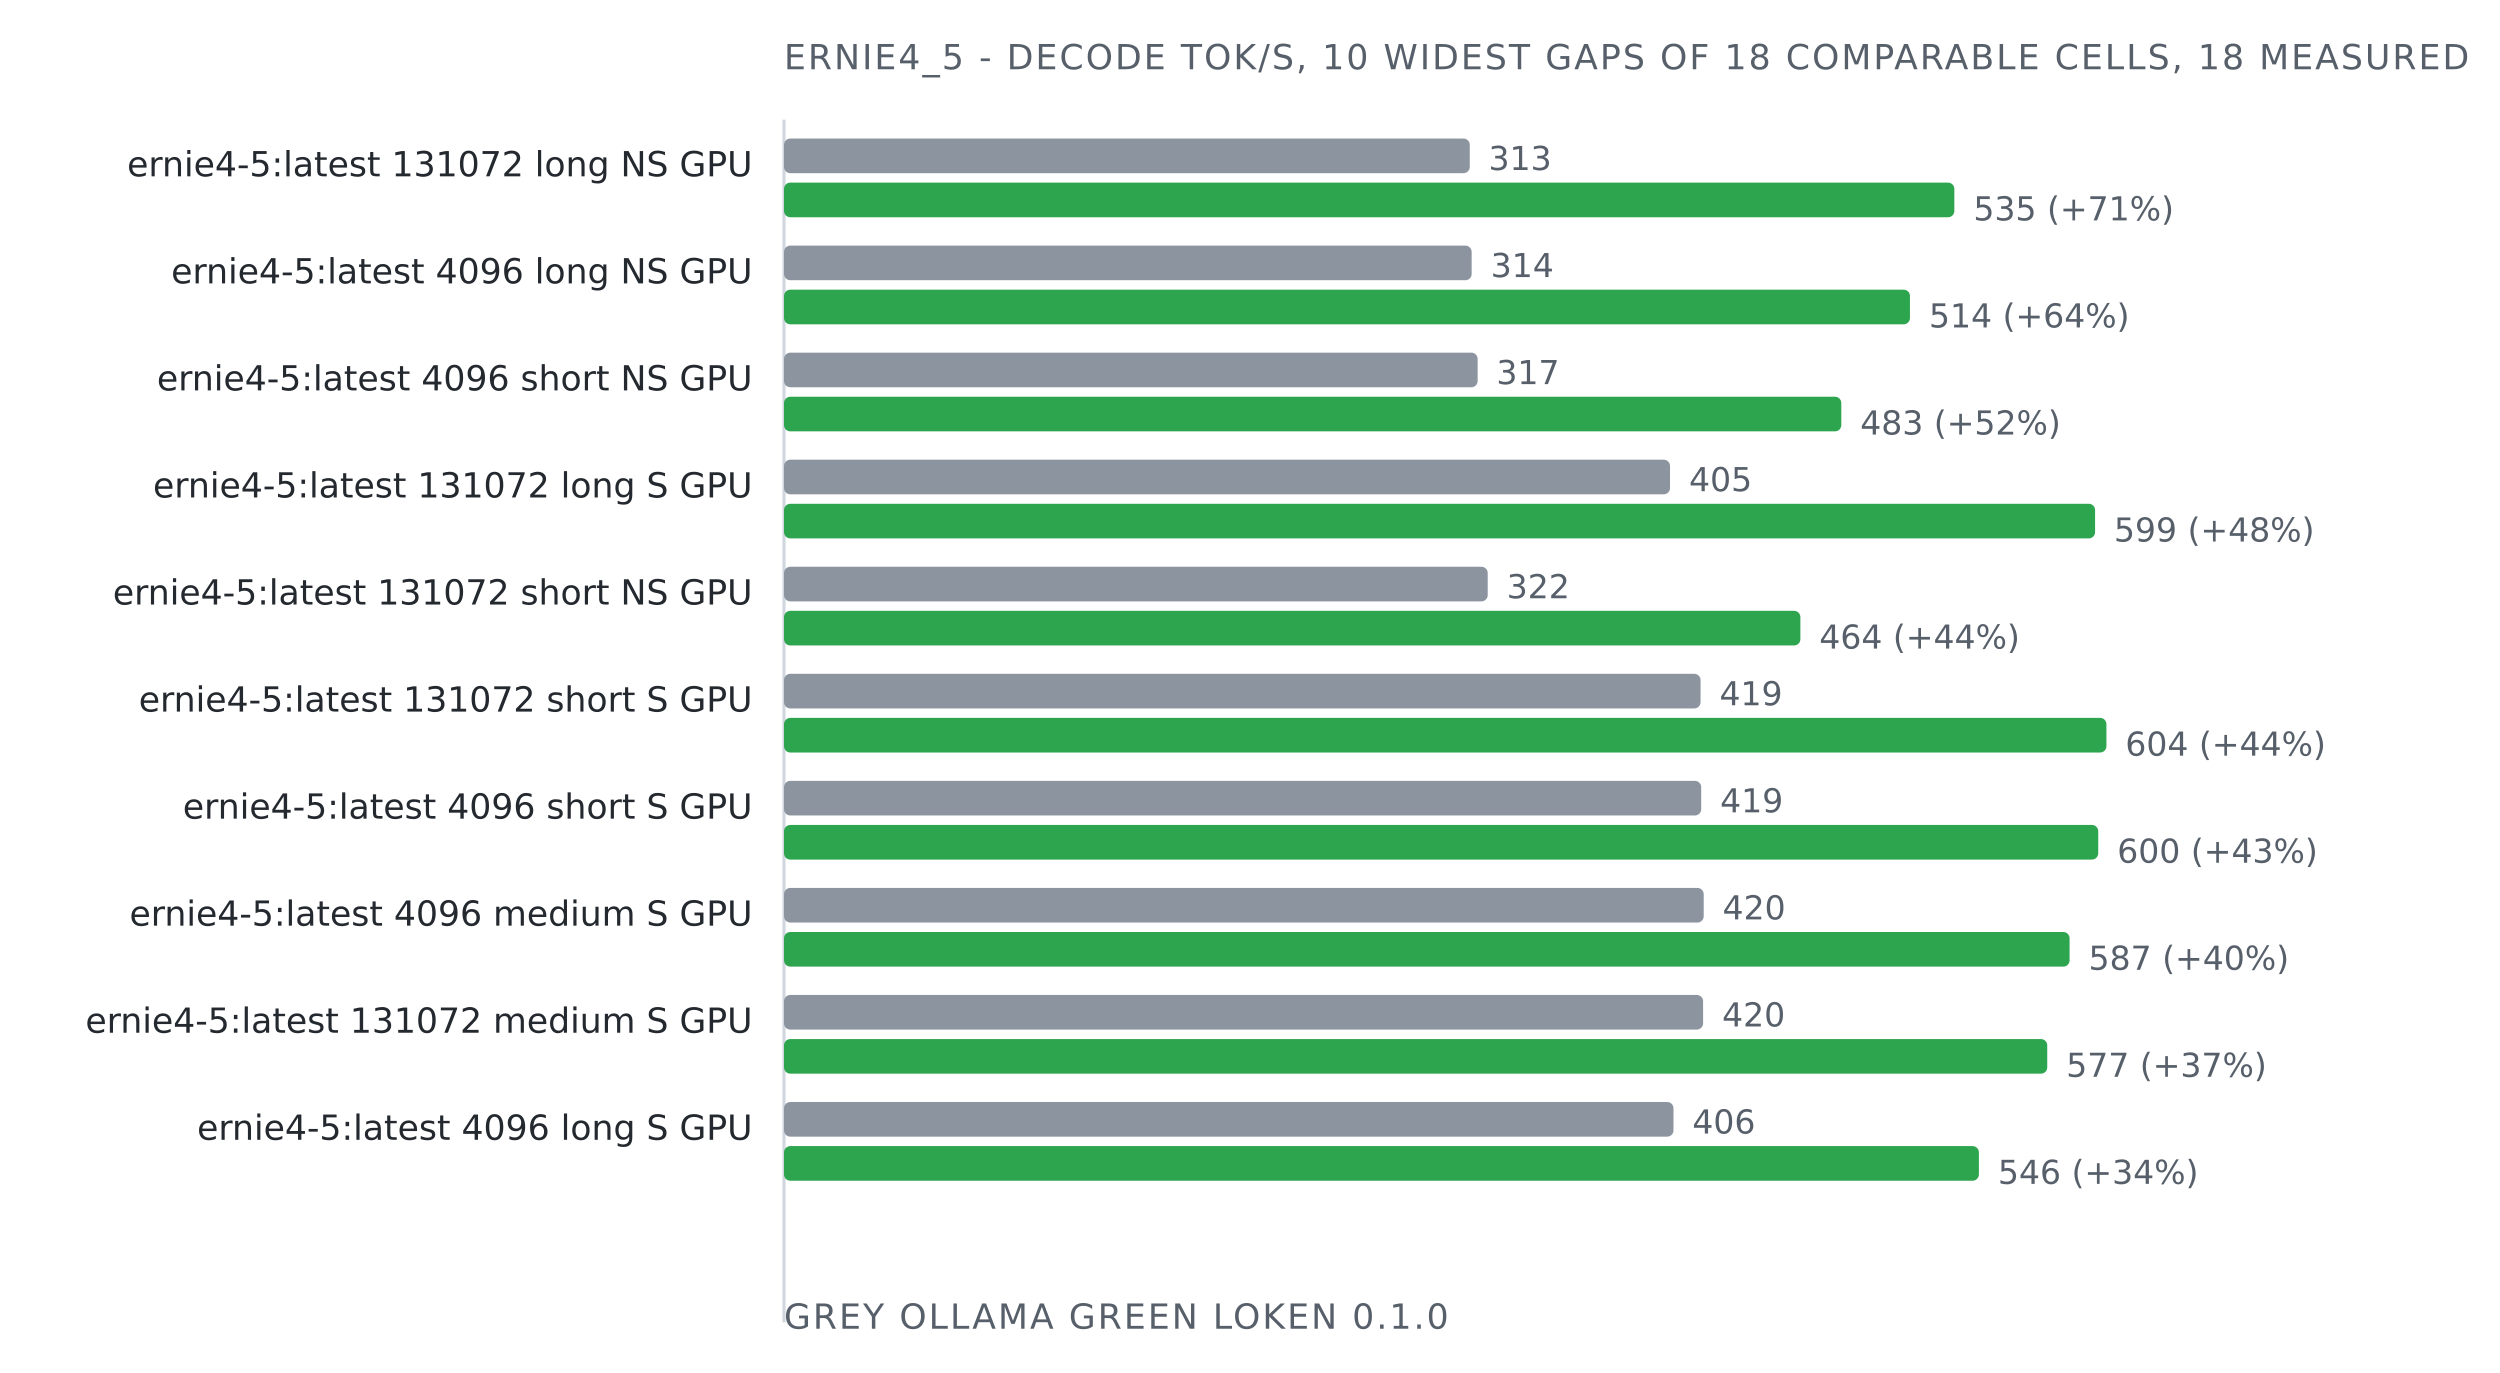
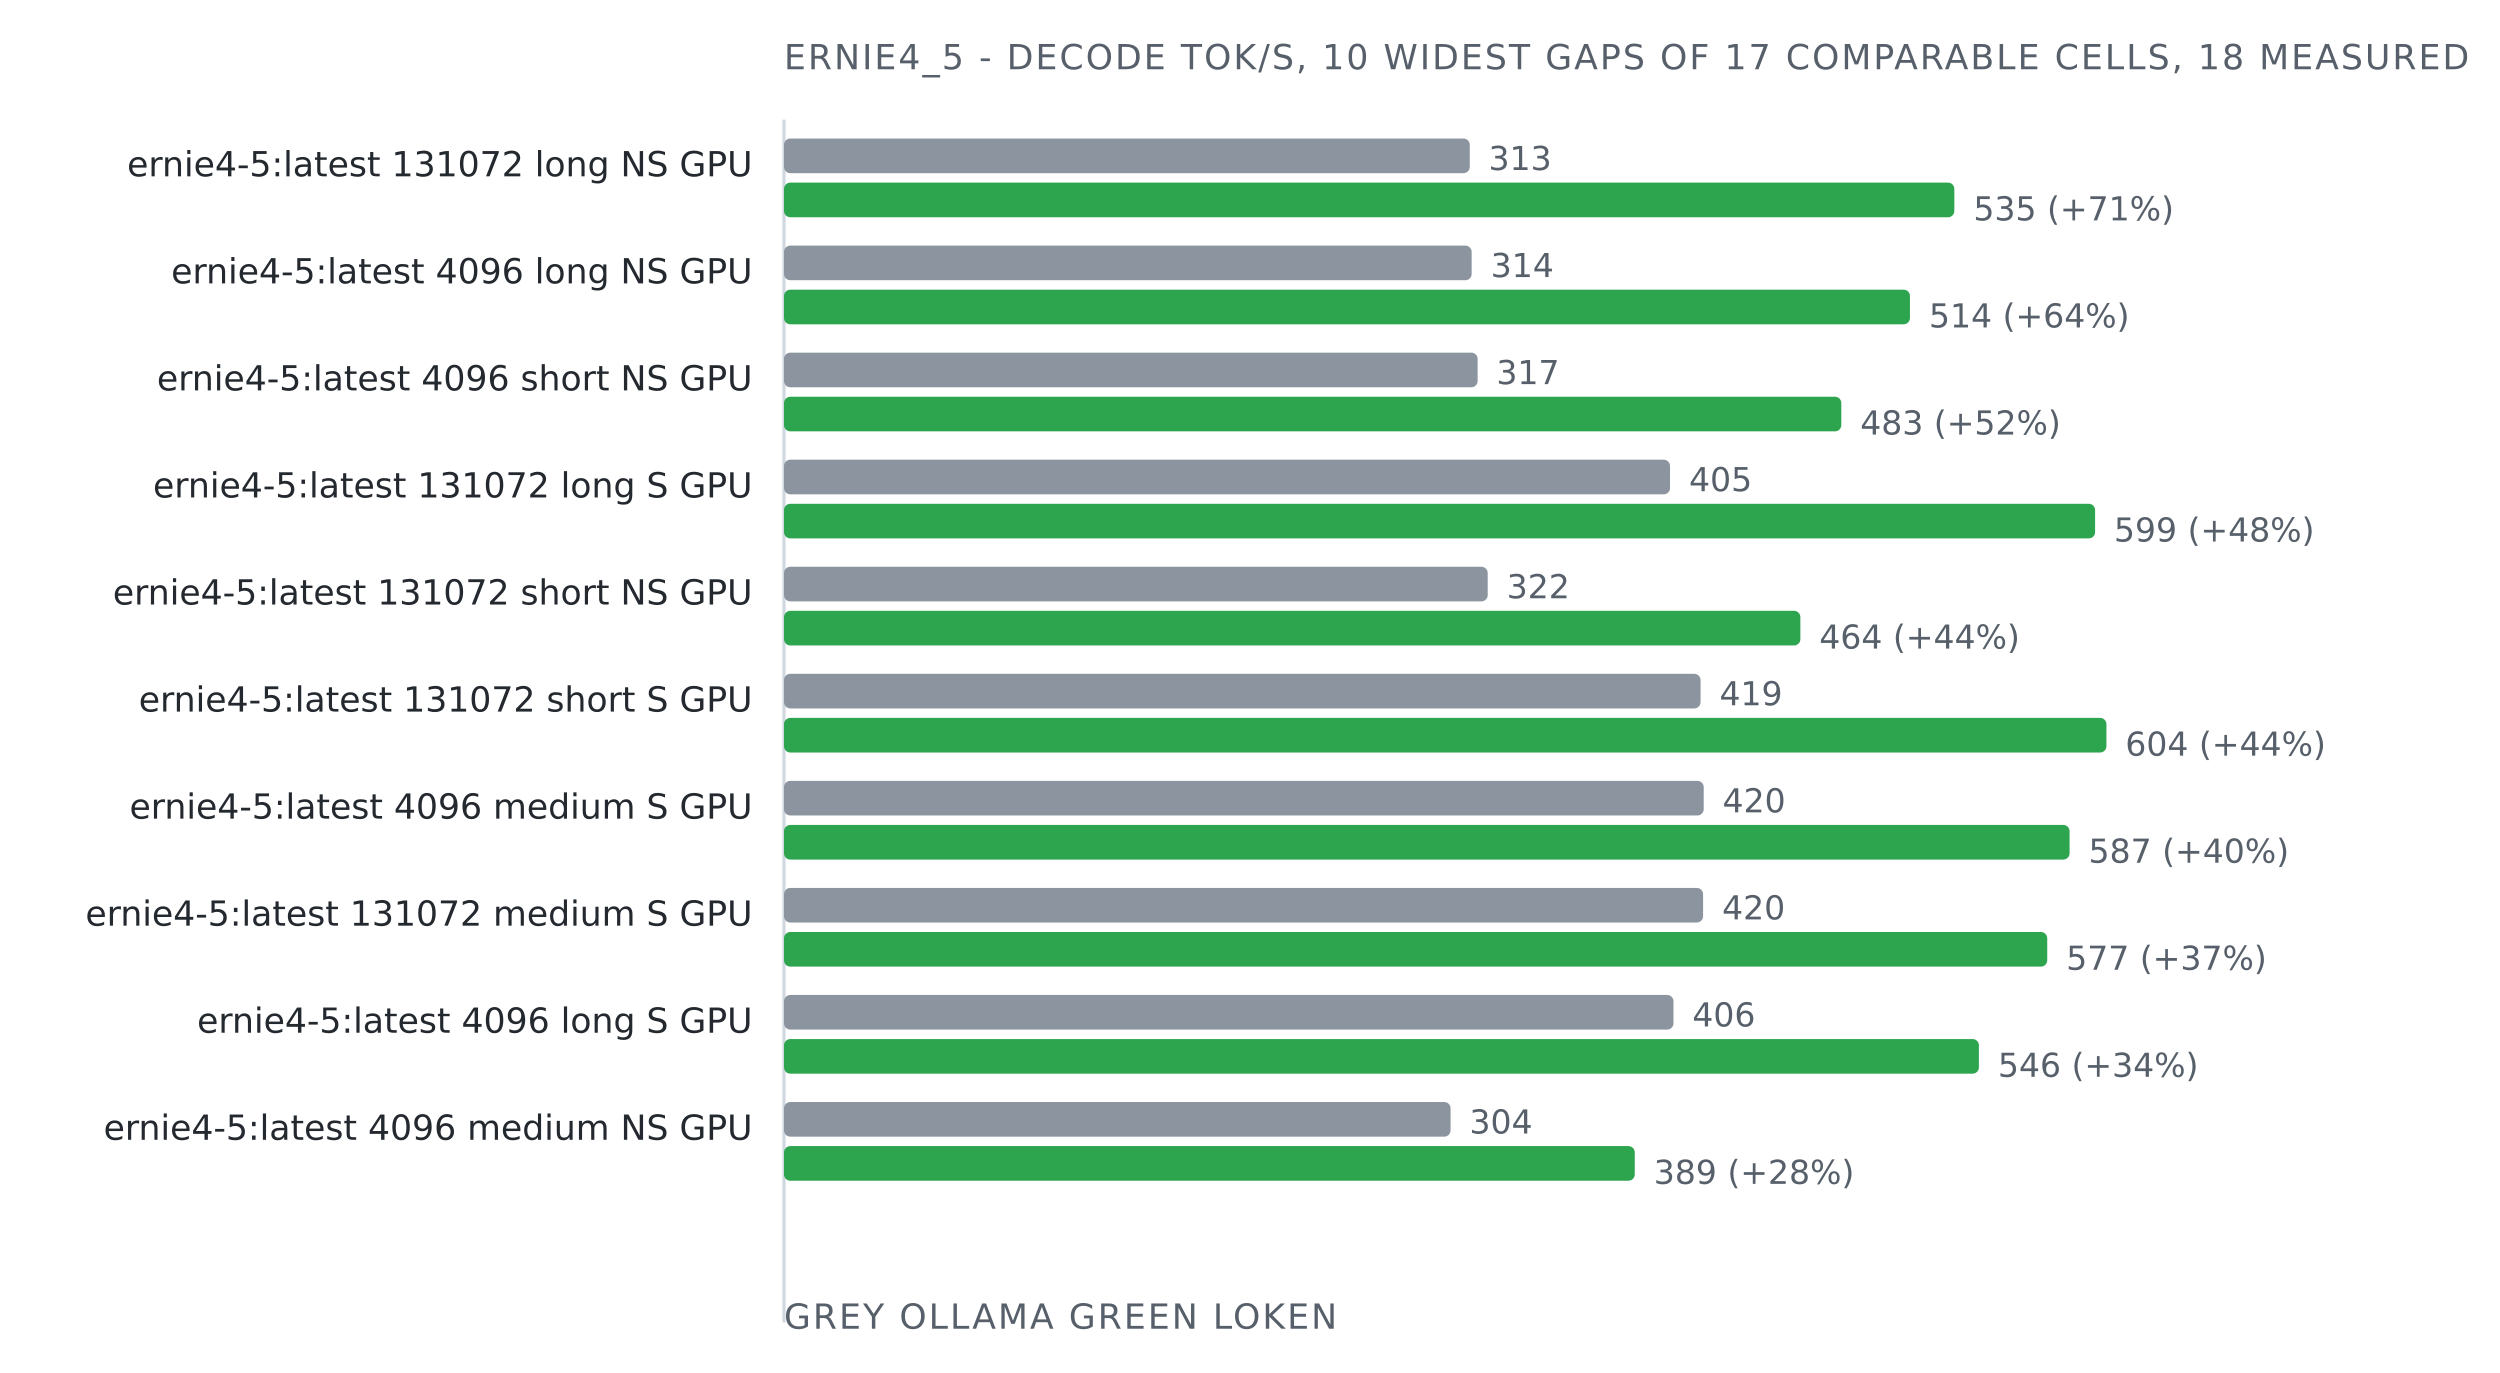
<svg xmlns="http://www.w3.org/2000/svg" width="794" height="436" viewBox="0 0 794 436" font-family="DejaVu Sans, Liberation Sans, Helvetica, Arial, sans-serif">
  <style>.t{fill:#57606a;font-size:10.5px}.m{fill:#24292f;font-size:11px}.h{fill:#57606a;font-size:11px;letter-spacing:.06em}.o{fill:#8c959f}.l{fill:#2da44e}.ax{stroke:#d0d7de;stroke-width:1}@media (prefers-color-scheme:dark){.t,.h{fill:#8b949e}.m{fill:#e6edf3}.o{fill:#6e7681}.l{fill:#3fb950}.ax{stroke:#30363d}}</style>
-   <text class="h" x="249" y="22">ERNIE4_5 - DECODE TOK/S, 10 WIDEST GAPS OF 18 COMPARABLE CELLS, 18 MEASURED</text>
+   <text class="h" x="249" y="22">ERNIE4_5 - DECODE TOK/S, 10 WIDEST GAPS OF 17 COMPARABLE CELLS, 18 MEASURED</text>
  <line class="ax" x1="249" y1="38" x2="249" y2="420" />
  <text class="m" x="239" y="56" text-anchor="end">ernie4-5:latest 131072 long NS GPU</text>
  <rect class="o" x="249" y="44" width="217.8" height="11" rx="2" />
  <rect class="l" x="249" y="58" width="371.7" height="11" rx="2" />
  <text class="t" x="472.752" y="54">313</text>
  <text class="t" x="626.75" y="70">535  (+71%)</text>
  <text class="m" x="239" y="90" text-anchor="end">ernie4-5:latest 4096 long NS GPU</text>
  <rect class="o" x="249" y="78" width="218.4" height="11" rx="2" />
  <rect class="l" x="249" y="92" width="357.6" height="11" rx="2" />
  <text class="t" x="473.447" y="88">314</text>
  <text class="t" x="612.636" y="104">514  (+64%)</text>
  <text class="m" x="239" y="124" text-anchor="end">ernie4-5:latest 4096 short NS GPU</text>
  <rect class="o" x="249" y="112" width="220.3" height="11" rx="2" />
  <rect class="l" x="249" y="126" width="335.8" height="11" rx="2" />
  <text class="t" x="475.255" y="122">317</text>
  <text class="t" x="590.805" y="138">483  (+52%)</text>
  <text class="m" x="239" y="158" text-anchor="end">ernie4-5:latest 131072 long S GPU</text>
  <rect class="o" x="249" y="146" width="281.4" height="11" rx="2" />
  <rect class="l" x="249" y="160" width="416.4" height="11" rx="2" />
  <text class="t" x="536.437" y="156">405</text>
  <text class="t" x="671.385" y="172">599  (+48%)</text>
  <text class="m" x="239" y="192" text-anchor="end">ernie4-5:latest 131072 short NS GPU</text>
  <rect class="o" x="249" y="180" width="223.5" height="11" rx="2" />
  <rect class="l" x="249" y="194" width="322.8" height="11" rx="2" />
  <text class="t" x="478.523" y="190">322</text>
  <text class="t" x="577.804" y="206">464  (+44%)</text>
  <text class="m" x="239" y="226" text-anchor="end">ernie4-5:latest 131072 short S GPU</text>
  <rect class="o" x="249" y="214" width="291.1" height="11" rx="2" />
  <rect class="l" x="249" y="228" width="420.0" height="11" rx="2" />
  <text class="t" x="546.101" y="224">419</text>
  <text class="t" x="675.0" y="240">604  (+44%)</text>
-   <text class="m" x="239" y="260" text-anchor="end">ernie4-5:latest 4096 short S GPU</text>
-   <rect class="o" x="249" y="248" width="291.3" height="11" rx="2" />
-   <rect class="l" x="249" y="262" width="417.4" height="11" rx="2" />
-   <text class="t" x="546.309" y="258">419</text>
-   <text class="t" x="672.428" y="274">600  (+43%)</text>
-   <text class="m" x="239" y="294" text-anchor="end">ernie4-5:latest 4096 medium S GPU</text>
-   <rect class="o" x="249" y="282" width="292.1" height="11" rx="2" />
-   <rect class="l" x="249" y="296" width="408.3" height="11" rx="2" />
-   <text class="t" x="547.074" y="292">420</text>
-   <text class="t" x="663.32" y="308">587  (+40%)</text>
-   <text class="m" x="239" y="328" text-anchor="end">ernie4-5:latest 131072 medium S GPU</text>
-   <rect class="o" x="249" y="316" width="291.9" height="11" rx="2" />
-   <rect class="l" x="249" y="330" width="401.2" height="11" rx="2" />
-   <text class="t" x="546.935" y="326">420</text>
-   <text class="t" x="656.228" y="342">577  (+37%)</text>
-   <text class="m" x="239" y="362" text-anchor="end">ernie4-5:latest 4096 long S GPU</text>
-   <rect class="o" x="249" y="350" width="282.5" height="11" rx="2" />
-   <rect class="l" x="249" y="364" width="379.5" height="11" rx="2" />
-   <text class="t" x="537.48" y="360">406</text>
-   <text class="t" x="634.537" y="376">546  (+34%)</text>
-   <text class="h" x="249" y="422">GREY OLLAMA   GREEN LOKEN 0.1.0</text>
+   <text class="m" x="239" y="260" text-anchor="end">ernie4-5:latest 4096 medium S GPU</text>
+   <rect class="o" x="249" y="248" width="292.1" height="11" rx="2" />
+   <rect class="l" x="249" y="262" width="408.3" height="11" rx="2" />
+   <text class="t" x="547.074" y="258">420</text>
+   <text class="t" x="663.32" y="274">587  (+40%)</text>
+   <text class="m" x="239" y="294" text-anchor="end">ernie4-5:latest 131072 medium S GPU</text>
+   <rect class="o" x="249" y="282" width="291.9" height="11" rx="2" />
+   <rect class="l" x="249" y="296" width="401.2" height="11" rx="2" />
+   <text class="t" x="546.935" y="292">420</text>
+   <text class="t" x="656.228" y="308">577  (+37%)</text>
+   <text class="m" x="239" y="328" text-anchor="end">ernie4-5:latest 4096 long S GPU</text>
+   <rect class="o" x="249" y="316" width="282.5" height="11" rx="2" />
+   <rect class="l" x="249" y="330" width="379.5" height="11" rx="2" />
+   <text class="t" x="537.48" y="326">406</text>
+   <text class="t" x="634.537" y="342">546  (+34%)</text>
+   <text class="m" x="239" y="362" text-anchor="end">ernie4-5:latest 4096 medium NS GPU</text>
+   <rect class="o" x="249" y="350" width="211.7" height="11" rx="2" />
+   <rect class="l" x="249" y="364" width="270.2" height="11" rx="2" />
+   <text class="t" x="466.703" y="360">304</text>
+   <text class="t" x="525.243" y="376">389  (+28%)</text>
+   <text class="h" x="249" y="422">GREY OLLAMA   GREEN LOKEN</text>
</svg>
